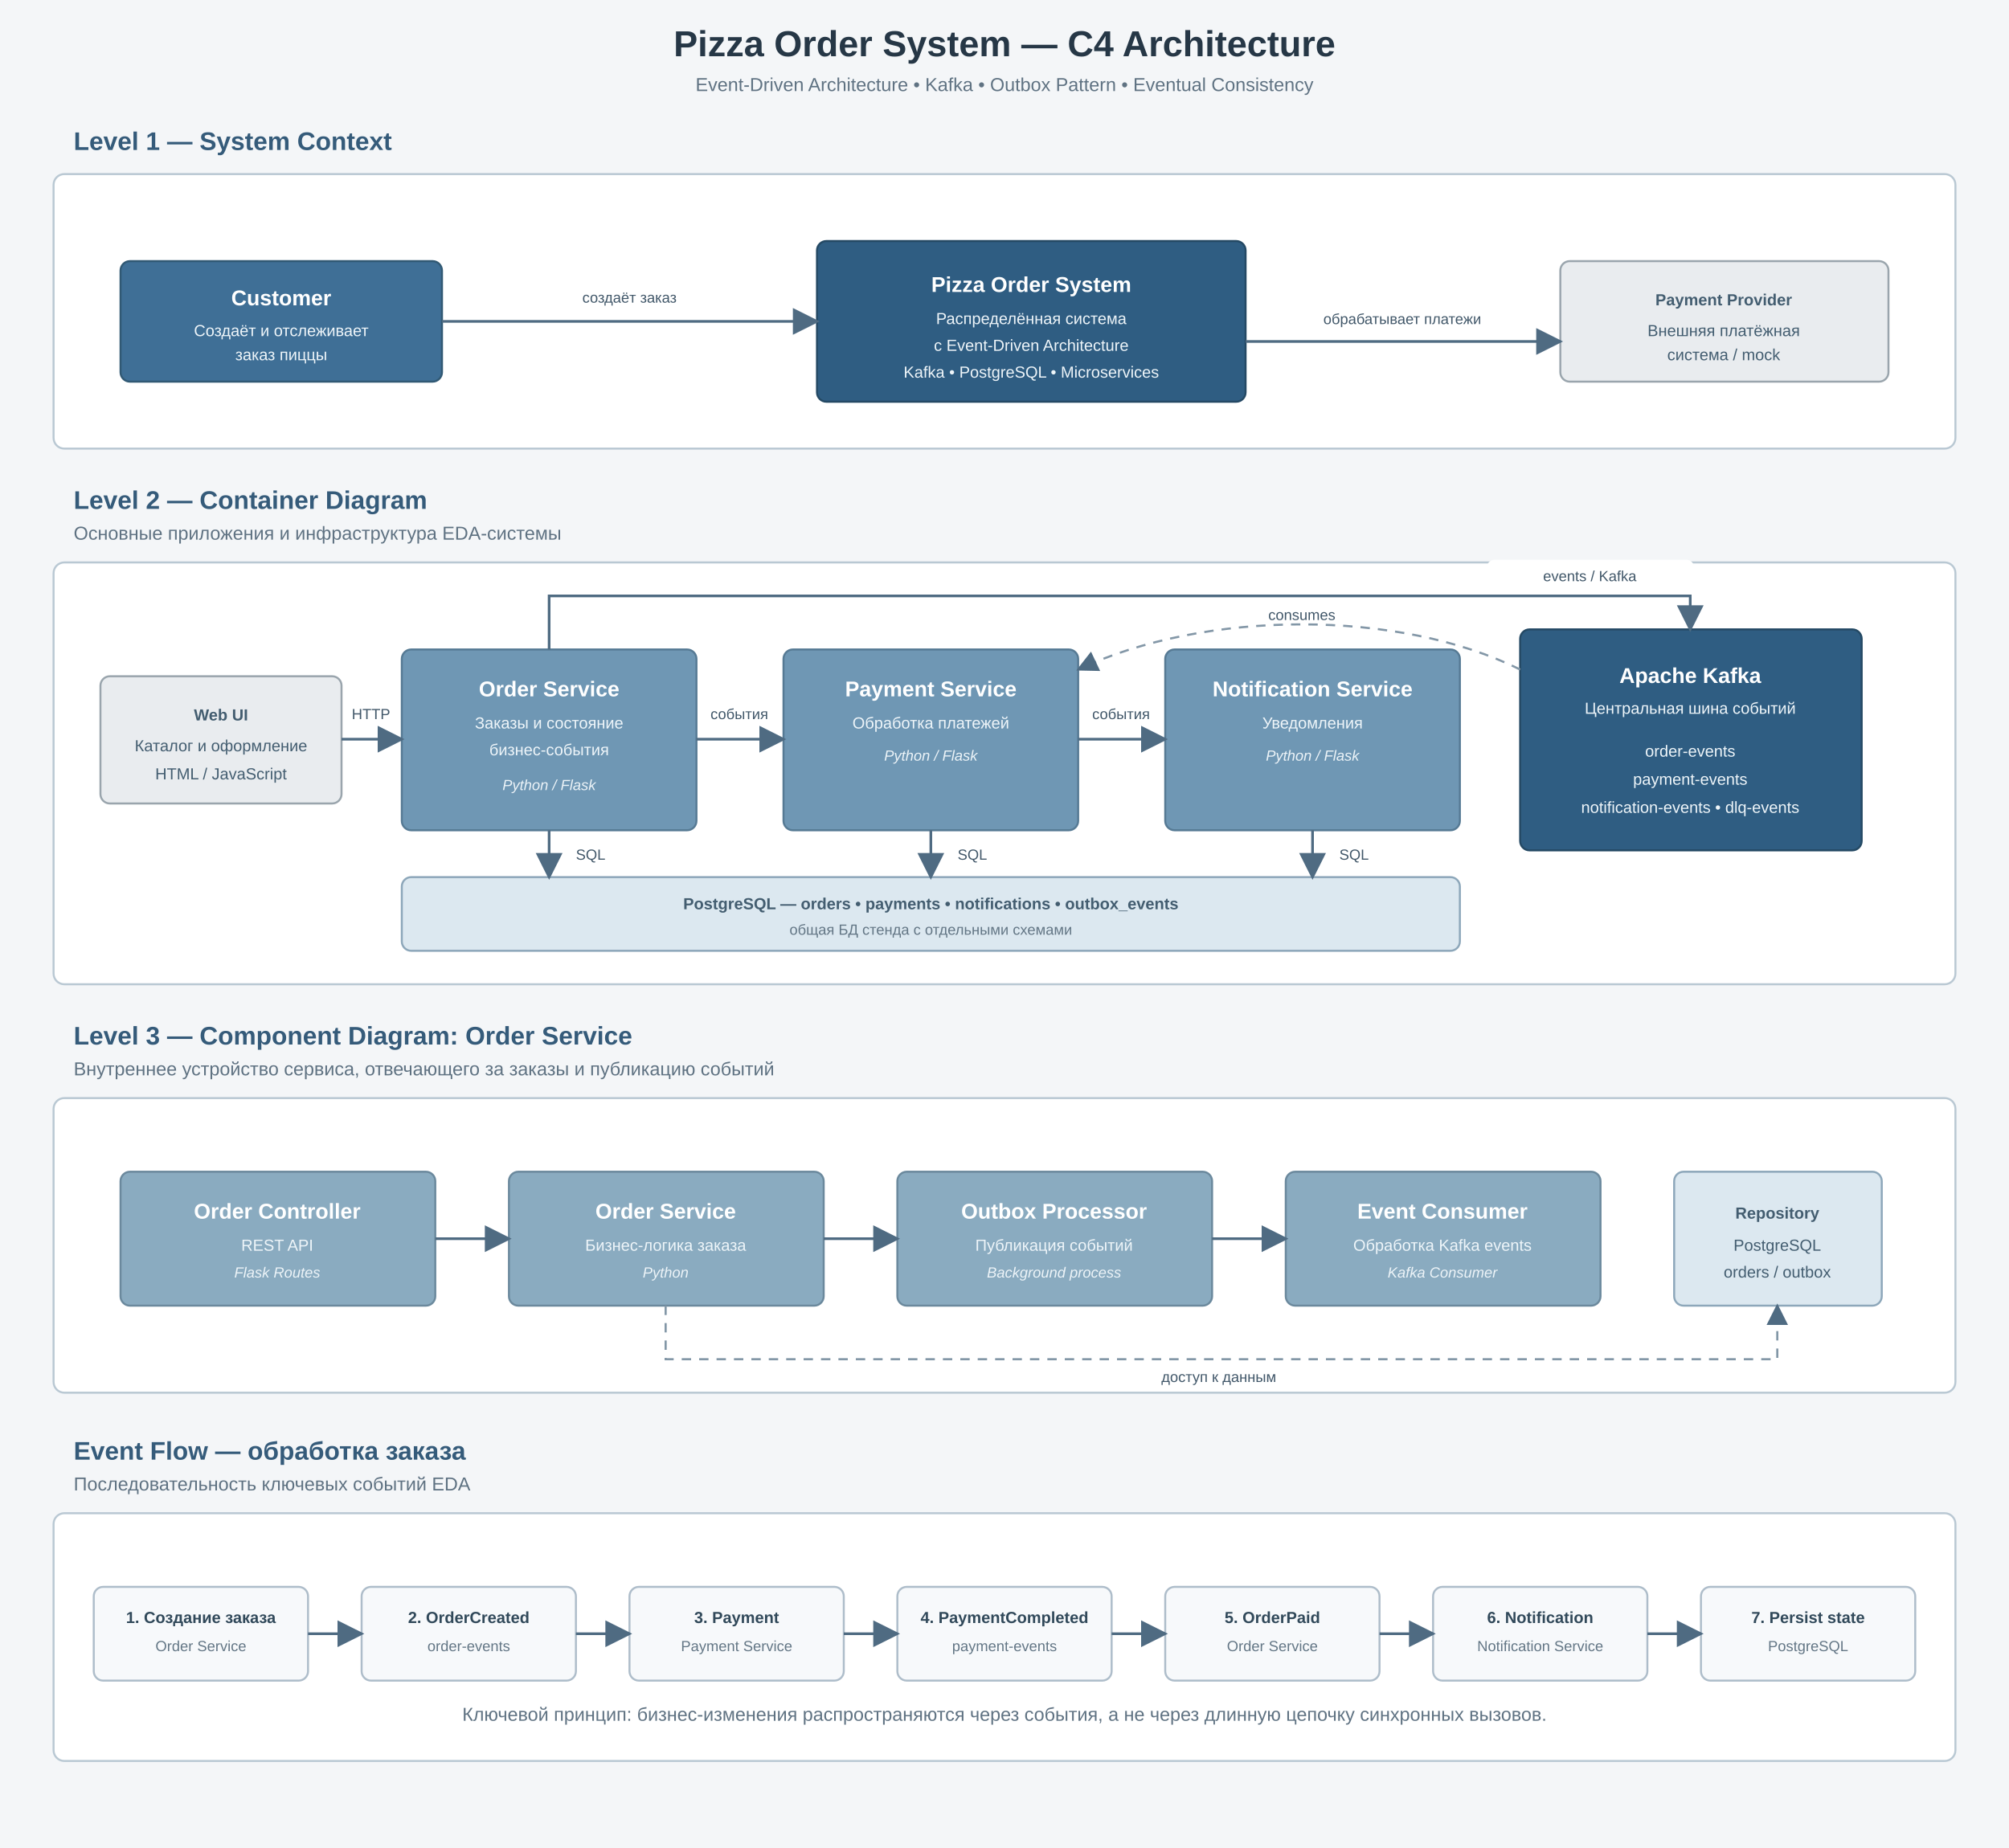
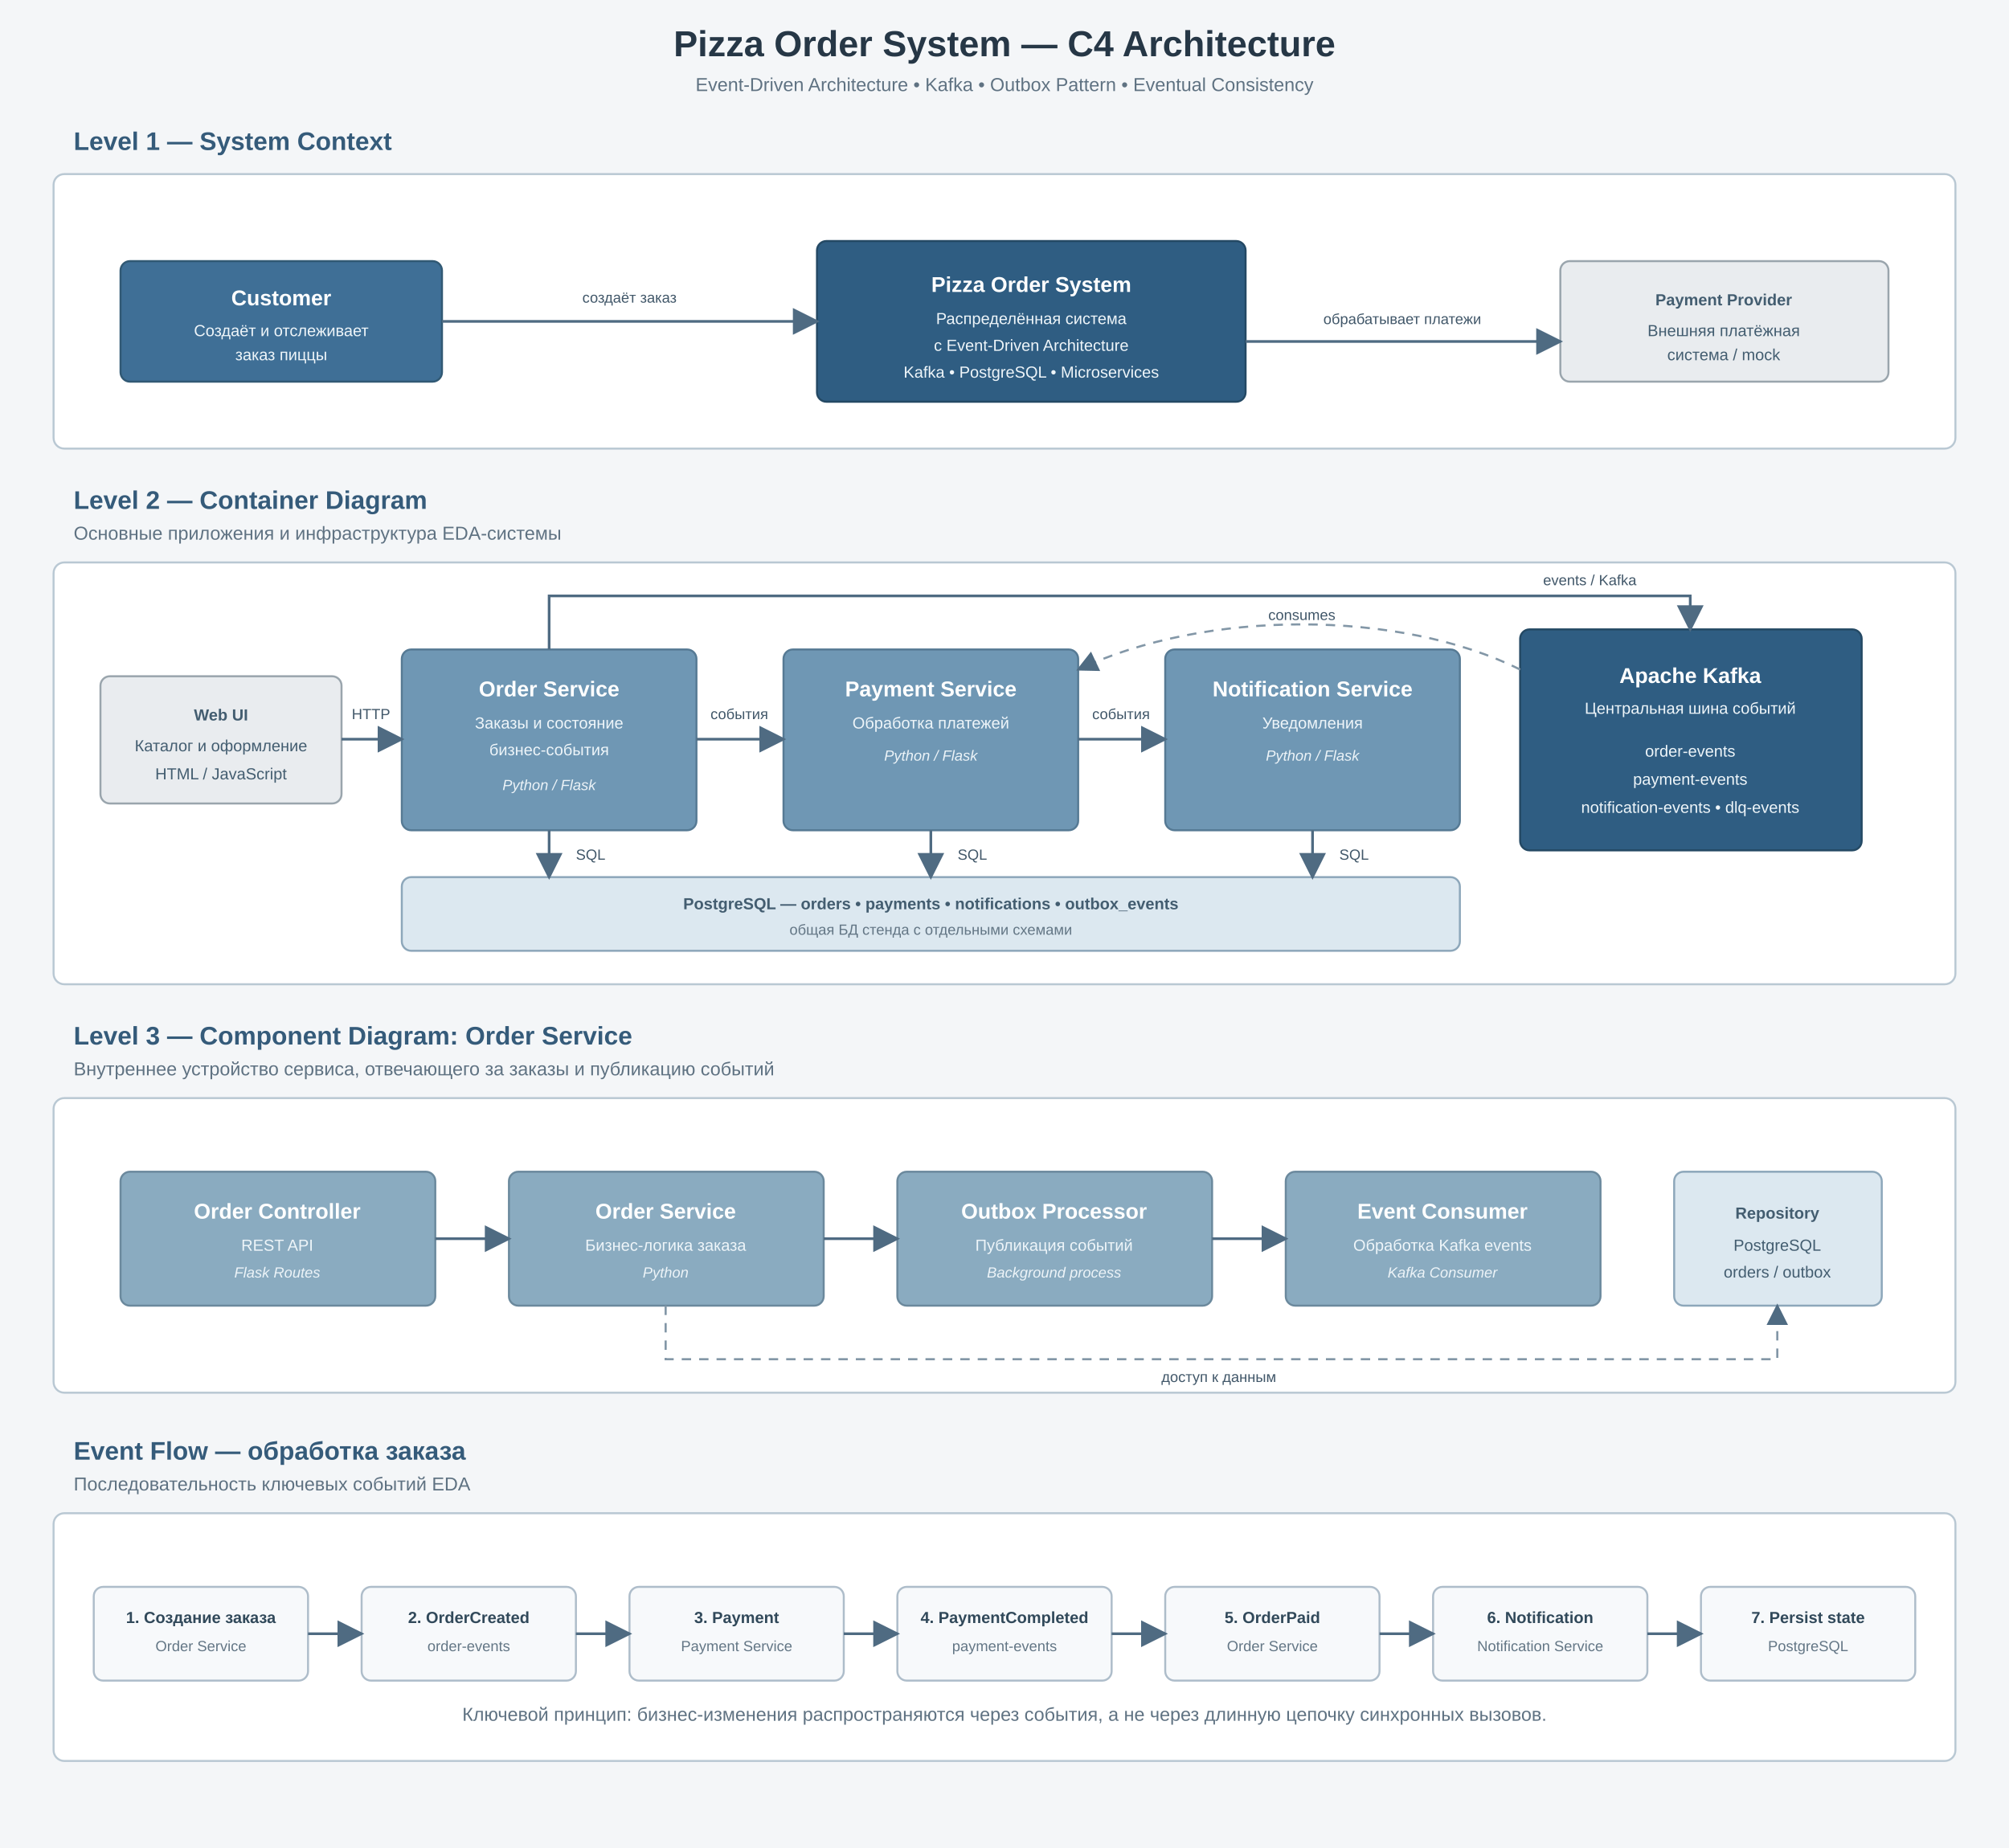
<svg xmlns="http://www.w3.org/2000/svg" width="1500" height="1380" viewBox="0 0 1500 1380">
  <defs>
    <marker id="arrow" markerWidth="10" markerHeight="10" refX="9" refY="5" orient="auto">
      <path d="M0,0 L10,5 L0,10 Z" fill="#4f6b82" />
    </marker>
    <style>
      text{font-family:Arial,Helvetica,sans-serif}
      .title{font-size:27px;font-weight:700;fill:#263746}
      .subtitle{font-size:14px;fill:#5f7282}
      .level{font-size:19px;font-weight:700;fill:#355b7a}
      .section{fill:#fff;stroke:#b9c8d3;stroke-width:1.5}
      .person{fill:#3f6f96;stroke:#315974;stroke-width:1.5}
      .system{fill:#2f5d82;stroke:#244964;stroke-width:1.5}
      .container{fill:#6f97b4;stroke:#567a94;stroke-width:1.5}
      .database{fill:#dce8f0;stroke:#8da7ba;stroke-width:1.5}
      .external{fill:#e9ecef;stroke:#9aa5ad;stroke-width:1.5}
      .component{fill:#8aabc0;stroke:#6b899d;stroke-width:1.5}
      .cardTitle{font-size:16px;font-weight:700;fill:#fff}
      .cardBody{font-size:12px;fill:#eef5f9}
      .darkBody{font-size:12px;fill:#435d70}
      .tech{font-size:11px;font-style:italic;fill:#edf4f8}
      .label{font-size:11px;fill:#415769}
      .event{font-size:11px;font-weight:700;fill:#415769}
      .flowStep{fill:#f7f9fb;stroke:#aebdca;stroke-width:1.5}
      .flowText{font-size:12px;font-weight:700;fill:#31495a}
      .note{font-size:11px;fill:#637685}
      .line{stroke:#4f6b82;stroke-width:2;fill:none;marker-end:url(#arrow)}
      .dashed{stroke:#8397a7;stroke-width:1.6;stroke-dasharray:7 6;fill:none;marker-end:url(#arrow)}
    </style>
  </defs>
  <rect width="1500" height="1380" fill="#f4f6f8" />
  <text x="750" y="42" text-anchor="middle" class="title">Pizza Order System — C4 Architecture</text>
  <text x="750" y="68" text-anchor="middle" class="subtitle">Event-Driven Architecture • Kafka • Outbox Pattern • Eventual Consistency</text>
  <text x="55" y="112" class="level">Level 1 — System Context</text>
  <rect x="40" y="130" width="1420" height="205" rx="8" class="section" />
  <rect x="90" y="195" width="240" height="90" rx="7" class="person" />
  <text x="210" y="228" text-anchor="middle" class="cardTitle">Customer</text>
  <text x="210" y="251" text-anchor="middle" class="cardBody">Создаёт и отслеживает</text>
  <text x="210" y="269" text-anchor="middle" class="cardBody">заказ пиццы</text>
  <rect x="610" y="180" width="320" height="120" rx="7" class="system" />
  <text x="770" y="218" text-anchor="middle" class="cardTitle">Pizza Order System</text>
  <text x="770" y="242" text-anchor="middle" class="cardBody">Распределённая система</text>
  <text x="770" y="262" text-anchor="middle" class="cardBody">с Event-Driven Architecture</text>
  <text x="770" y="282" text-anchor="middle" class="cardBody">Kafka • PostgreSQL • Microservices</text>
  <rect x="1165" y="195" width="245" height="90" rx="7" class="external" />
  <text x="1287" y="228" text-anchor="middle" class="darkBody" font-weight="700">Payment Provider</text>
  <text x="1287" y="251" text-anchor="middle" class="darkBody">Внешняя платёжная</text>
  <text x="1287" y="269" text-anchor="middle" class="darkBody">система / mock</text>
  <path d="M330 240 L610 240" class="line" />
  <text x="470" y="226" text-anchor="middle" class="label">создаёт заказ</text>
  <path d="M930 255 L1165 255" class="line" />
  <text x="1047" y="242" text-anchor="middle" class="label">обрабатывает платежи</text>
  <text x="55" y="380" class="level">Level 2 — Container Diagram</text>
  <text x="55" y="403" class="subtitle">Основные приложения и инфраструктура EDA-системы</text>
  <rect x="40" y="420" width="1420" height="315" rx="8" class="section" />
  <rect x="75" y="505" width="180" height="95" rx="7" class="external" />
  <text x="165" y="538" text-anchor="middle" class="darkBody" font-weight="700">Web UI</text>
  <text x="165" y="561" text-anchor="middle" class="darkBody">Каталог и оформление</text>
  <text x="165" y="582" text-anchor="middle" class="darkBody">HTML / JavaScript</text>
  <rect x="300" y="485" width="220" height="135" rx="7" class="container" />
  <text x="410" y="520" text-anchor="middle" class="cardTitle">Order Service</text>
  <text x="410" y="544" text-anchor="middle" class="cardBody">Заказы и состояние</text>
  <text x="410" y="564" text-anchor="middle" class="cardBody">бизнес-события</text>
  <text x="410" y="590" text-anchor="middle" class="tech">Python / Flask</text>
  <rect x="585" y="485" width="220" height="135" rx="7" class="container" />
  <text x="695" y="520" text-anchor="middle" class="cardTitle">Payment Service</text>
  <text x="695" y="544" text-anchor="middle" class="cardBody">Обработка платежей</text>
  <text x="695" y="568" text-anchor="middle" class="tech">Python / Flask</text>
  <rect x="870" y="485" width="220" height="135" rx="7" class="container" />
  <text x="980" y="520" text-anchor="middle" class="cardTitle">Notification Service</text>
  <text x="980" y="544" text-anchor="middle" class="cardBody">Уведомления</text>
  <text x="980" y="568" text-anchor="middle" class="tech">Python / Flask</text>
  <rect x="1135" y="470" width="255" height="165" rx="7" class="system" />
  <text x="1262" y="510" text-anchor="middle" class="cardTitle">Apache Kafka</text>
  <text x="1262" y="533" text-anchor="middle" class="cardBody">Центральная шина событий</text>
  <text x="1262" y="565" text-anchor="middle" class="cardBody">order-events</text>
  <text x="1262" y="586" text-anchor="middle" class="cardBody">payment-events</text>
  <text x="1262" y="607" text-anchor="middle" class="cardBody">notification-events • dlq-events</text>
  <rect x="300" y="655" width="790" height="55" rx="7" class="database" />
  <text x="695" y="679" text-anchor="middle" class="darkBody" font-weight="700">PostgreSQL — orders • payments • notifications • outbox_events</text>
  <text x="695" y="698" text-anchor="middle" class="note">общая БД стенда с отдельными схемами</text>
  <path d="M255 552 L300 552" class="line" />
  <text x="277" y="537" text-anchor="middle" class="label">HTTP</text>
  <path d="M520 552 L585 552" class="line" />
  <text x="552" y="537" text-anchor="middle" class="label">события</text>
  <path d="M805 552 L870 552" class="line" />
  <text x="837" y="537" text-anchor="middle" class="label">события</text>
  <path d="M410 485 L410 445 L1262 445 L1262 470" class="line" />
-   <rect x="1110" y="418" width="155" height="22" rx="6" fill="#fff" />
-   <text x="1187" y="434" text-anchor="middle" class="label">events / Kafka</text>
+   <text x="1187" y="437" text-anchor="middle" class="label">events / Kafka</text>
  <path d="M410 620 L410 655" class="line" />
  <text x="430" y="642" class="label">SQL</text>
  <path d="M695 620 L695 655" class="line" />
  <text x="715" y="642" class="label">SQL</text>
  <path d="M980 620 L980 655" class="line" />
  <text x="1000" y="642" class="label">SQL</text>
  <path d="M1135 500 C1045 455 900 455 805 500" class="dashed" />
  <text x="972" y="463" text-anchor="middle" class="label">consumes</text>
  <text x="55" y="780" class="level">Level 3 — Component Diagram: Order Service</text>
  <text x="55" y="803" class="subtitle">Внутреннее устройство сервиса, отвечающего за заказы и публикацию событий</text>
  <rect x="40" y="820" width="1420" height="220" rx="8" class="section" />
  <rect x="90" y="875" width="235" height="100" rx="7" class="component" />
  <text x="207" y="910" text-anchor="middle" class="cardTitle">Order Controller</text>
  <text x="207" y="934" text-anchor="middle" class="cardBody">REST API</text>
  <text x="207" y="954" text-anchor="middle" class="tech">Flask Routes</text>
  <rect x="380" y="875" width="235" height="100" rx="7" class="component" />
  <text x="497" y="910" text-anchor="middle" class="cardTitle">Order Service</text>
  <text x="497" y="934" text-anchor="middle" class="cardBody">Бизнес-логика заказа</text>
  <text x="497" y="954" text-anchor="middle" class="tech">Python</text>
  <rect x="670" y="875" width="235" height="100" rx="7" class="component" />
  <text x="787" y="910" text-anchor="middle" class="cardTitle">Outbox Processor</text>
  <text x="787" y="934" text-anchor="middle" class="cardBody">Публикация событий</text>
  <text x="787" y="954" text-anchor="middle" class="tech">Background process</text>
  <rect x="960" y="875" width="235" height="100" rx="7" class="component" />
  <text x="1077" y="910" text-anchor="middle" class="cardTitle">Event Consumer</text>
  <text x="1077" y="934" text-anchor="middle" class="cardBody">Обработка Kafka events</text>
  <text x="1077" y="954" text-anchor="middle" class="tech">Kafka Consumer</text>
  <rect x="1250" y="875" width="155" height="100" rx="7" class="database" />
  <text x="1327" y="910" text-anchor="middle" class="darkBody" font-weight="700">Repository</text>
  <text x="1327" y="934" text-anchor="middle" class="darkBody">PostgreSQL</text>
  <text x="1327" y="954" text-anchor="middle" class="darkBody">orders / outbox</text>
  <path d="M325 925 L380 925" class="line" />
  <path d="M615 925 L670 925" class="line" />
  <path d="M905 925 L960 925" class="line" />
  <path d="M497 975 L497 1015 L1327 1015 L1327 975" class="dashed" />
  <text x="910" y="1032" text-anchor="middle" class="label">доступ к данным</text>
  <text x="55" y="1090" class="level">Event Flow — обработка заказа</text>
  <text x="55" y="1113" class="subtitle">Последовательность ключевых событий EDA</text>
  <rect x="40" y="1130" width="1420" height="185" rx="8" class="section" />
  <rect x="70" y="1185" width="160" height="70" rx="7" class="flowStep" />
  <text x="150" y="1212" text-anchor="middle" class="flowText">1. Создание заказа</text>
  <text x="150" y="1233" text-anchor="middle" class="note">Order Service</text>
  <rect x="270" y="1185" width="160" height="70" rx="7" class="flowStep" />
  <text x="350" y="1212" text-anchor="middle" class="flowText">2. OrderCreated</text>
  <text x="350" y="1233" text-anchor="middle" class="note">order-events</text>
  <rect x="470" y="1185" width="160" height="70" rx="7" class="flowStep" />
  <text x="550" y="1212" text-anchor="middle" class="flowText">3. Payment</text>
  <text x="550" y="1233" text-anchor="middle" class="note">Payment Service</text>
  <rect x="670" y="1185" width="160" height="70" rx="7" class="flowStep" />
  <text x="750" y="1212" text-anchor="middle" class="flowText">4. PaymentCompleted</text>
  <text x="750" y="1233" text-anchor="middle" class="note">payment-events</text>
  <rect x="870" y="1185" width="160" height="70" rx="7" class="flowStep" />
  <text x="950" y="1212" text-anchor="middle" class="flowText">5. OrderPaid</text>
  <text x="950" y="1233" text-anchor="middle" class="note">Order Service</text>
  <rect x="1070" y="1185" width="160" height="70" rx="7" class="flowStep" />
  <text x="1150" y="1212" text-anchor="middle" class="flowText">6. Notification</text>
  <text x="1150" y="1233" text-anchor="middle" class="note">Notification Service</text>
  <rect x="1270" y="1185" width="160" height="70" rx="7" class="flowStep" />
  <text x="1350" y="1212" text-anchor="middle" class="flowText">7. Persist state</text>
  <text x="1350" y="1233" text-anchor="middle" class="note">PostgreSQL</text>
  <path d="M230 1220 L270 1220" class="line" />
  <path d="M430 1220 L470 1220" class="line" />
  <path d="M630 1220 L670 1220" class="line" />
  <path d="M830 1220 L870 1220" class="line" />
  <path d="M1030 1220 L1070 1220" class="line" />
  <path d="M1230 1220 L1270 1220" class="line" />
  <text x="750" y="1285" text-anchor="middle" class="subtitle">Ключевой принцип: бизнес-изменения распространяются через события, а не через длинную цепочку синхронных вызовов.</text>
</svg>
